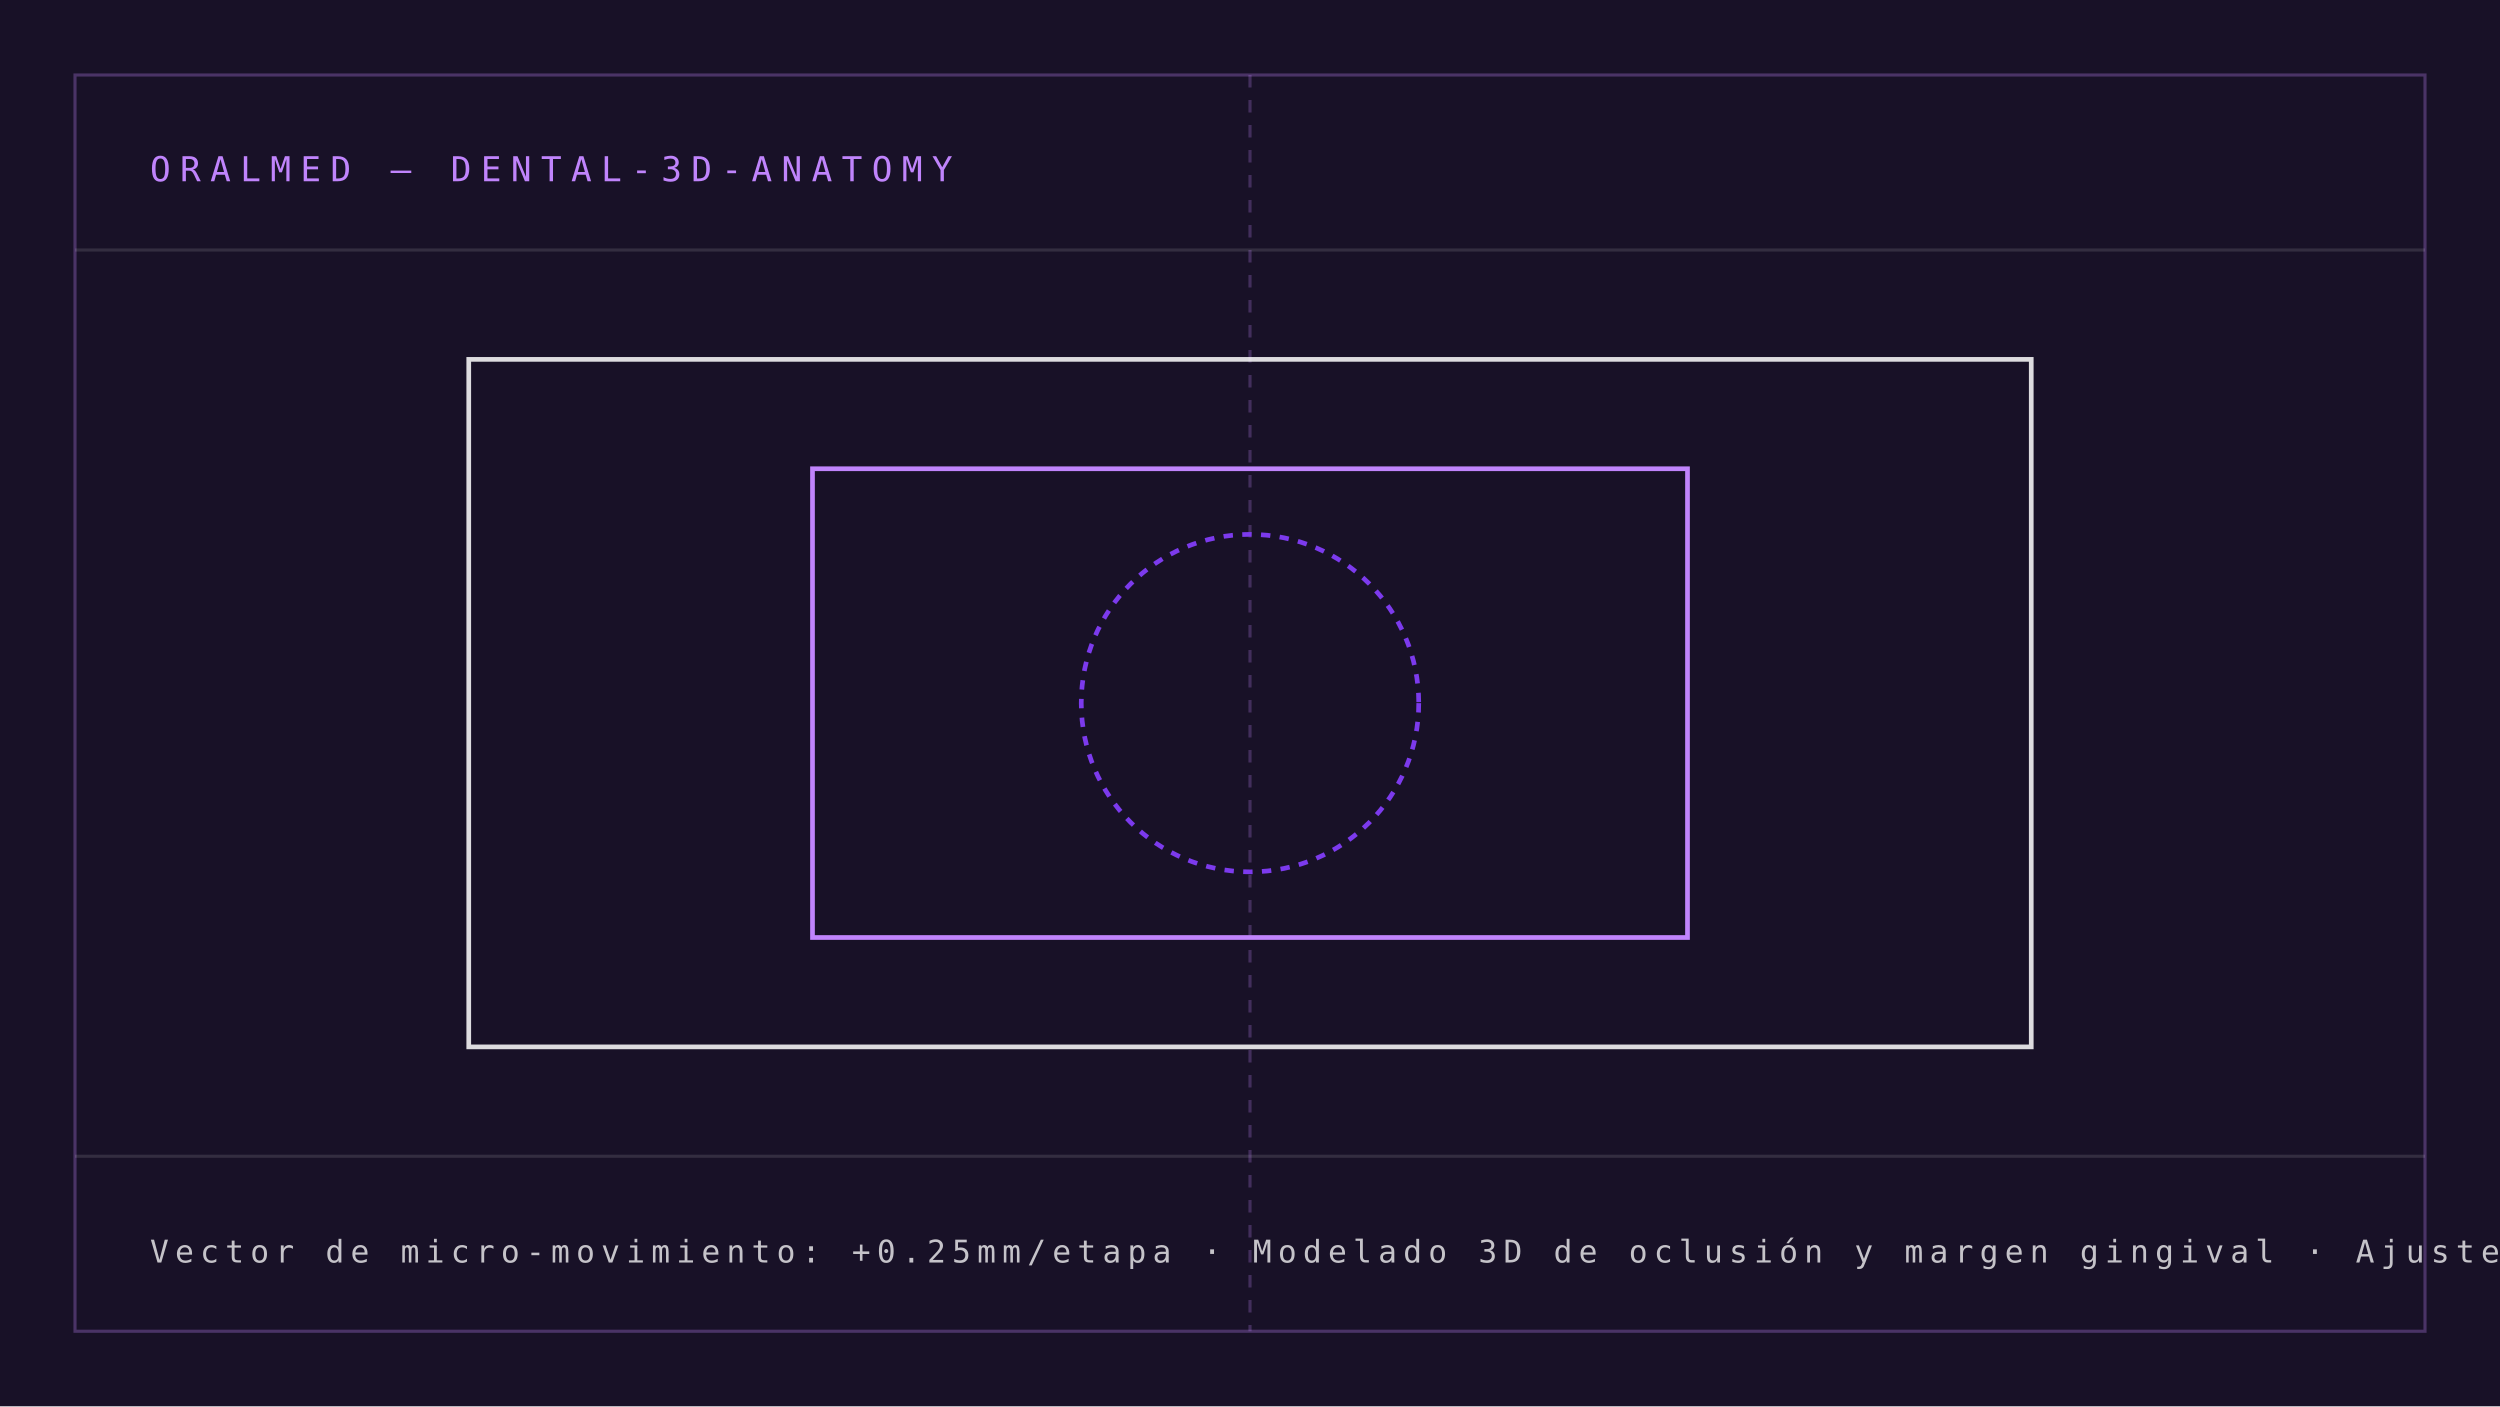
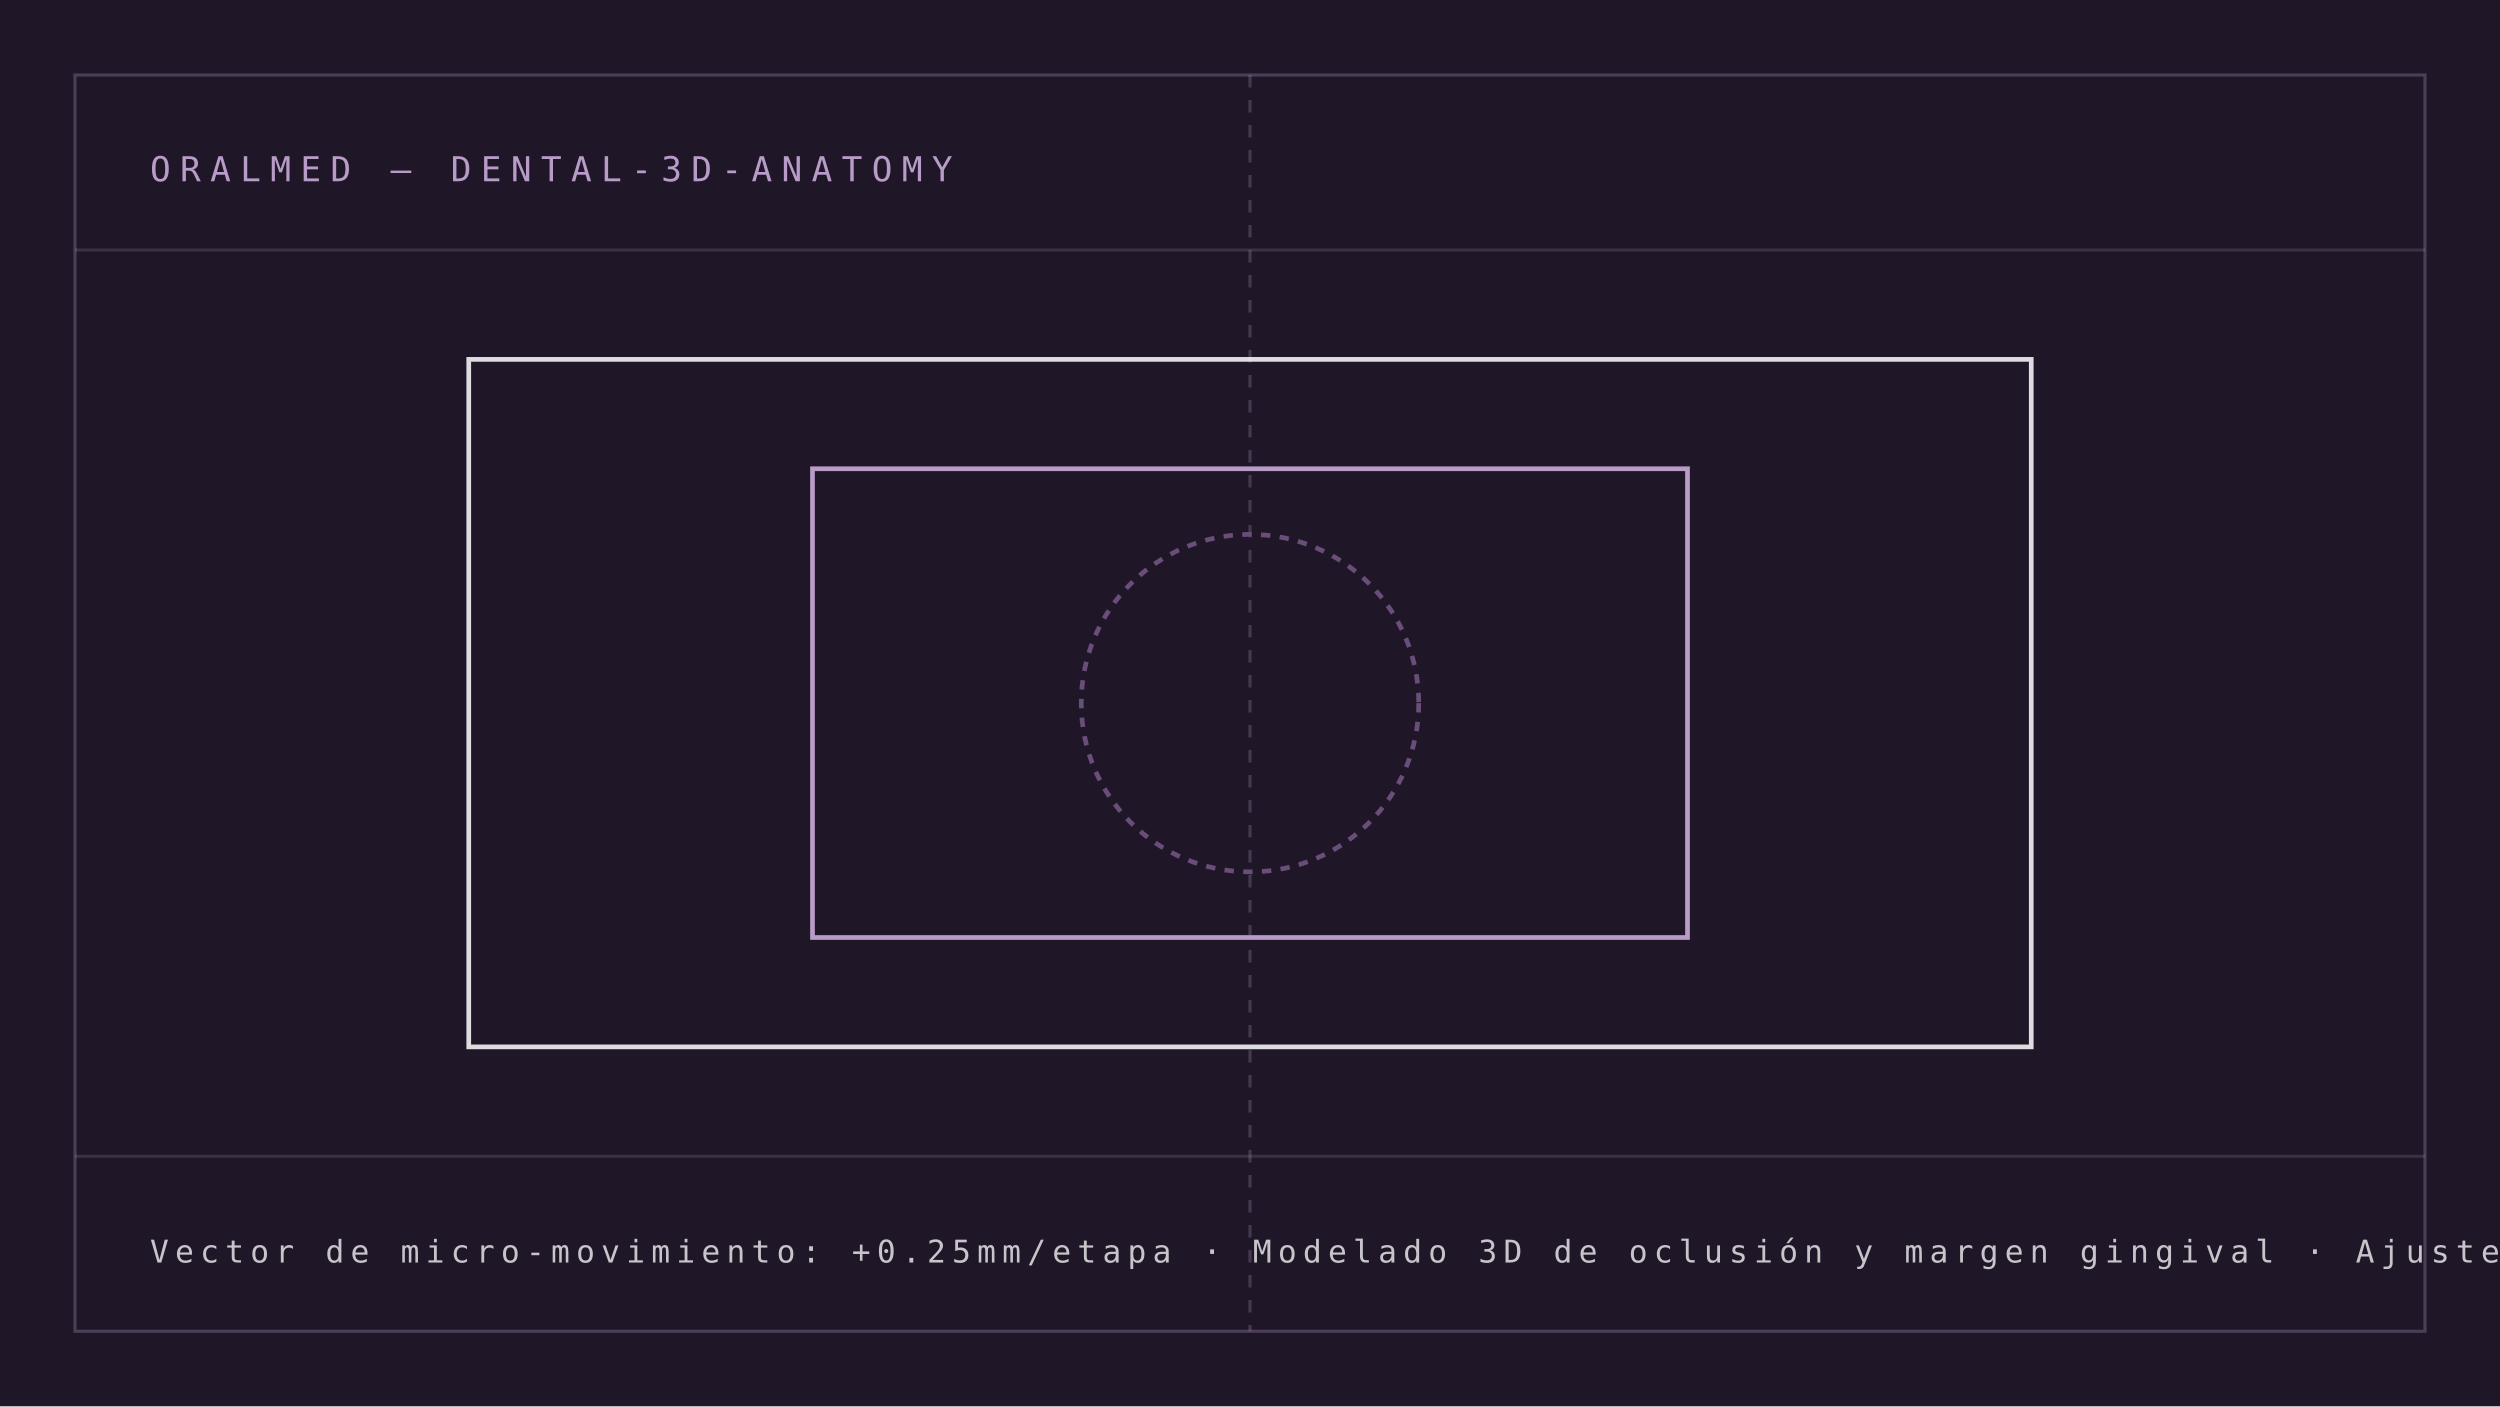
<svg xmlns="http://www.w3.org/2000/svg" width="1200" height="675" viewBox="0 0 800 450" fill="none">
-   <rect width="800" height="450" fill="#181127" />
-   <rect x="24" y="24" width="752" height="402" stroke="#C084FC" stroke-opacity="0.3" stroke-width="1" />
+   <rect width="800" height="450" fill="#1F1728" />
+   <rect x="24" y="24" width="752" height="402" stroke="#B89CC7" stroke-opacity="0.3" stroke-width="1" />
  <line x1="24" y1="80" x2="776" y2="80" stroke="#FFFFFF" stroke-opacity="0.12" />
  <line x1="24" y1="370" x2="776" y2="370" stroke="#FFFFFF" stroke-opacity="0.12" />
-   <line x1="400" y1="24" x2="400" y2="426" stroke="#C084FC" stroke-opacity="0.25" stroke-dasharray="4 4" />
+   <line x1="400" y1="24" x2="400" y2="426" stroke="#B89CC7" stroke-opacity="0.25" stroke-dasharray="4 4" />
  <rect x="150" y="115" width="500" height="220" stroke="#FFFFFF" stroke-width="1.5" stroke-opacity="0.85" />
-   <rect x="260" y="150" width="280" height="150" stroke="#C084FC" stroke-width="1.5" />
-   <circle cx="400" cy="225" r="54" stroke="#7C3AED" stroke-width="1.5" stroke-dasharray="3 3" />
-   <text x="48" y="58" fill="#C084FC" font-family="monospace" font-size="11" letter-spacing="3">ORALMED — DENTAL-3D-ANATOMY</text>
+   <rect x="260" y="150" width="280" height="150" stroke="#B89CC7" stroke-width="1.5" />
+   <circle cx="400" cy="225" r="54" stroke="#694E79" stroke-width="1.5" stroke-dasharray="3 3" />
+   <text x="48" y="58" fill="#B89CC7" font-family="monospace" font-size="11" letter-spacing="3">ORALMED — DENTAL-3D-ANATOMY</text>
  <text x="48" y="404" fill="#FFFFFF" fill-opacity="0.75" font-family="monospace" font-size="10" letter-spacing="2">Vector de micro-movimiento: +0.25mm/etapa   ·   Modelado 3D de oclusión y margen gingival   ·   Ajuste biomecánico con SmartTrack® material   ·   Escaneo digital intraoral de alta definición</text>
</svg>
